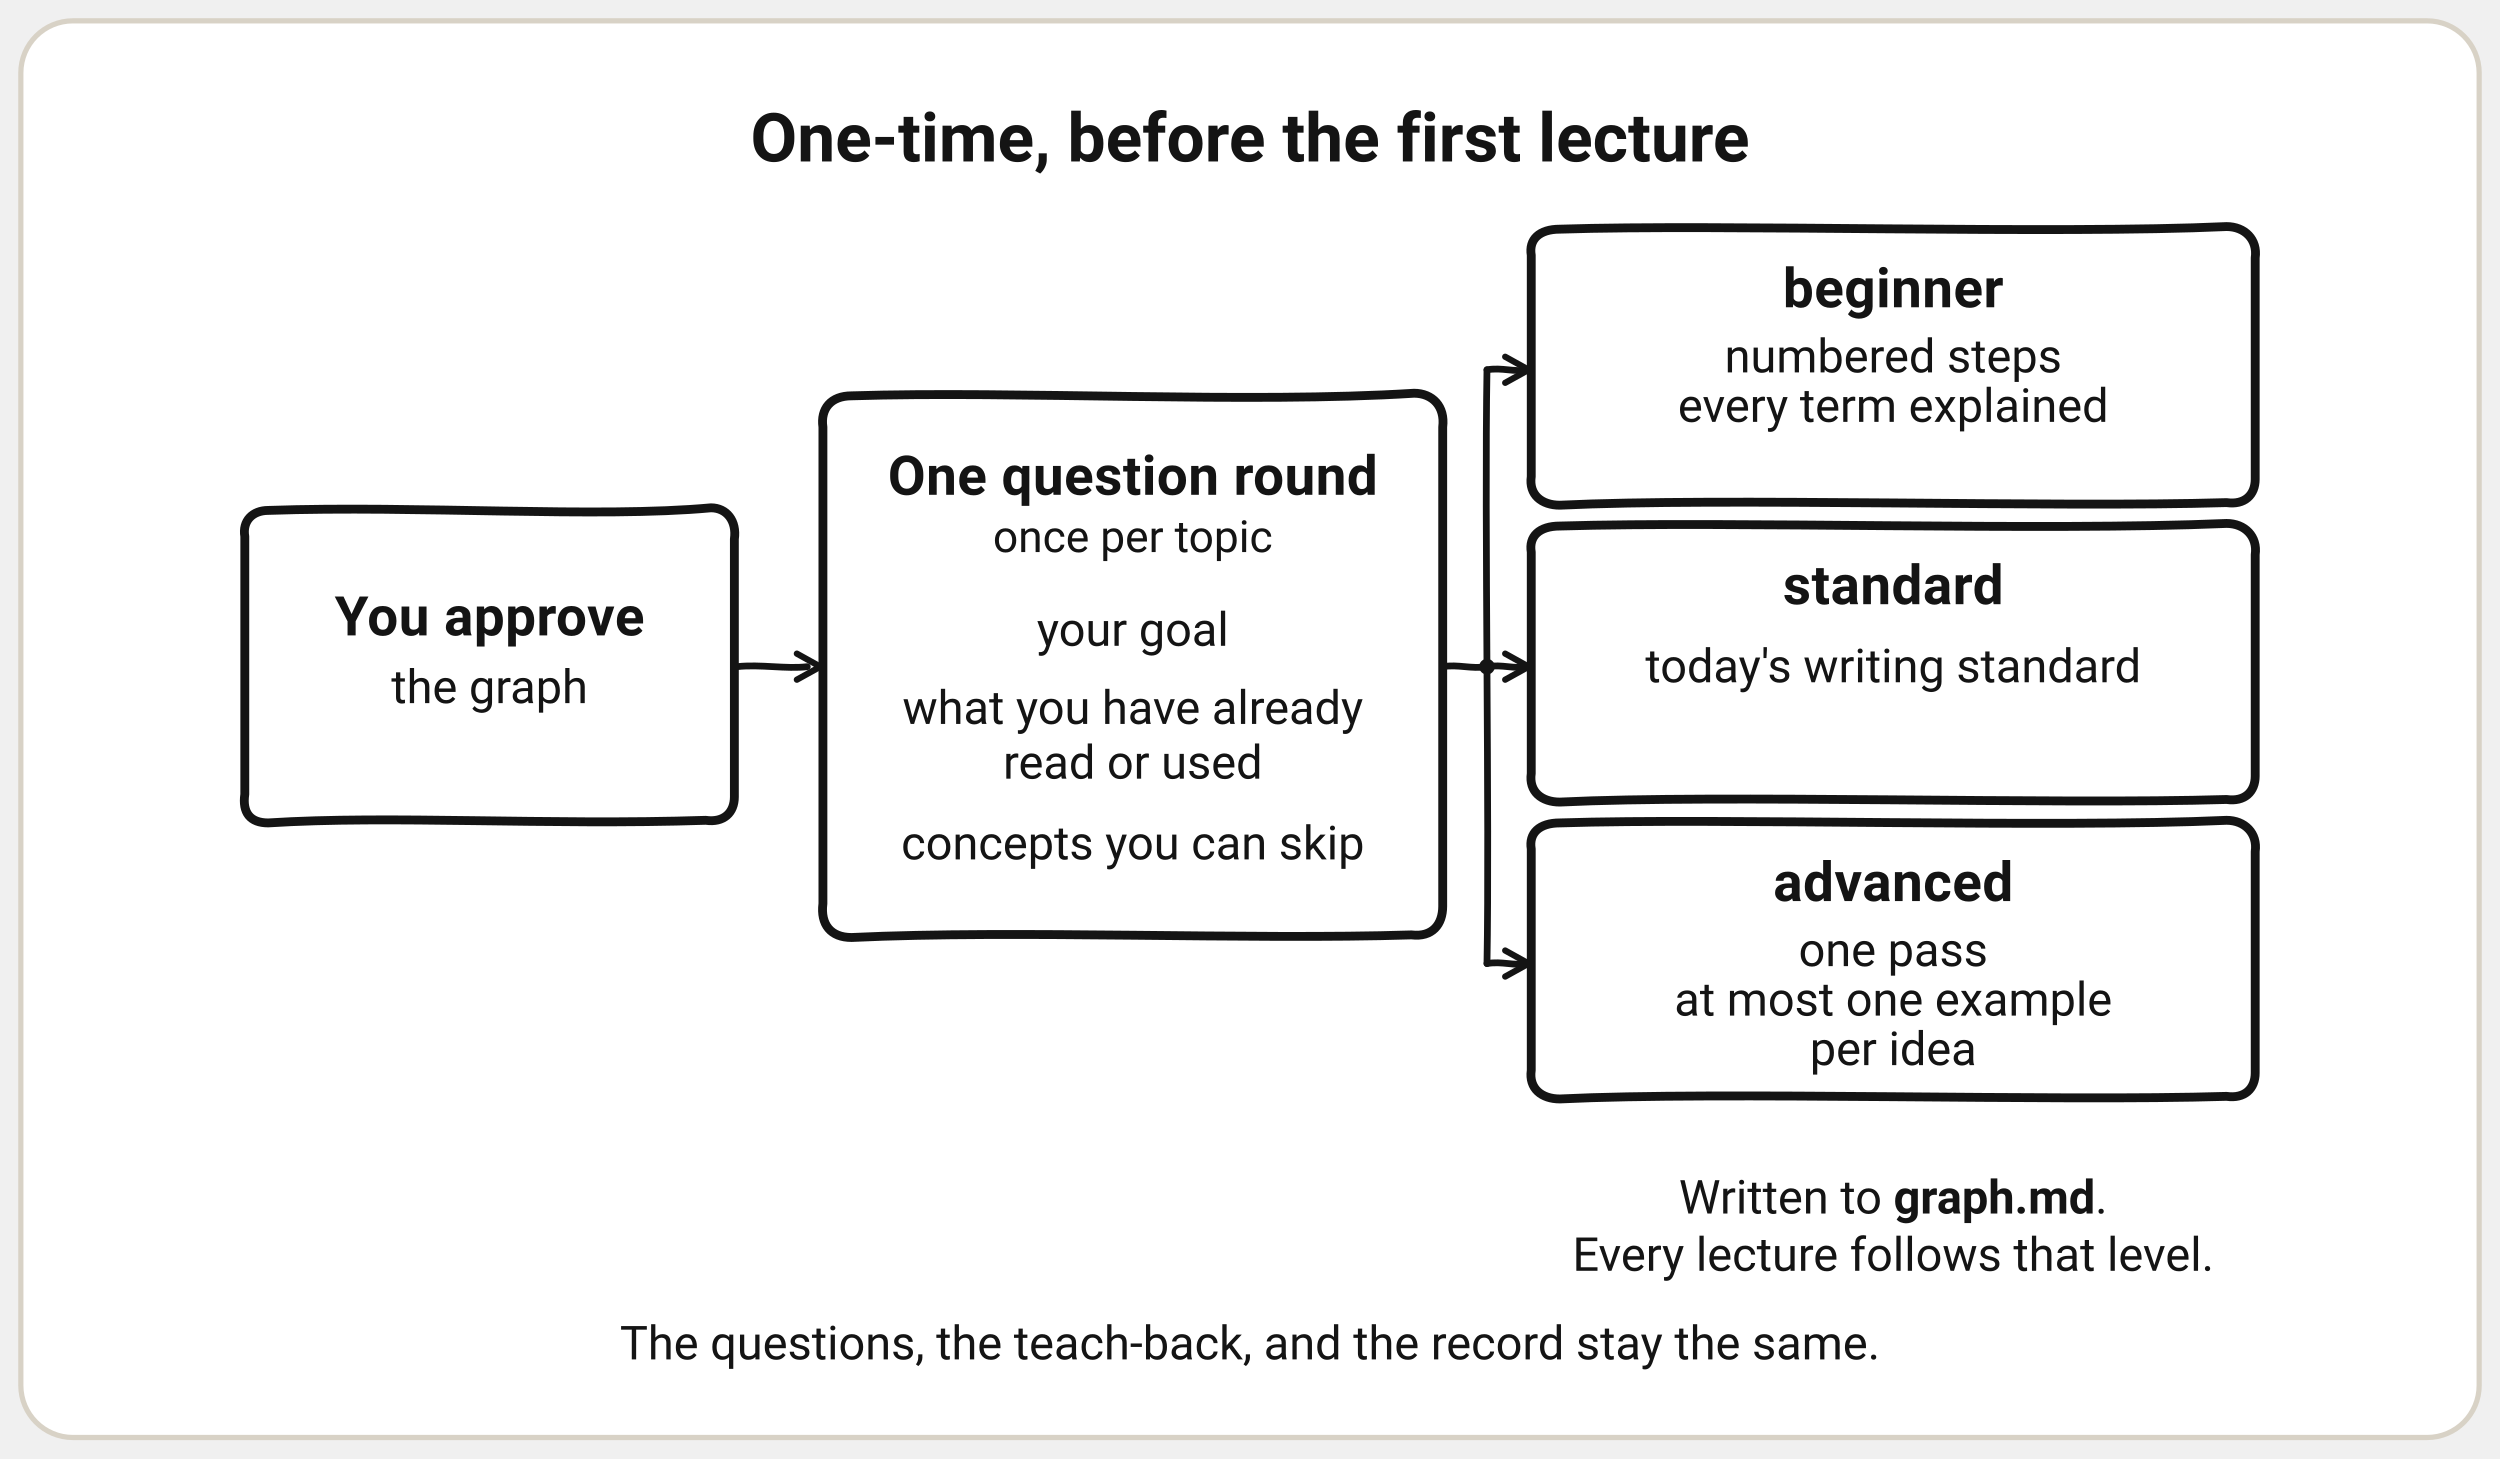
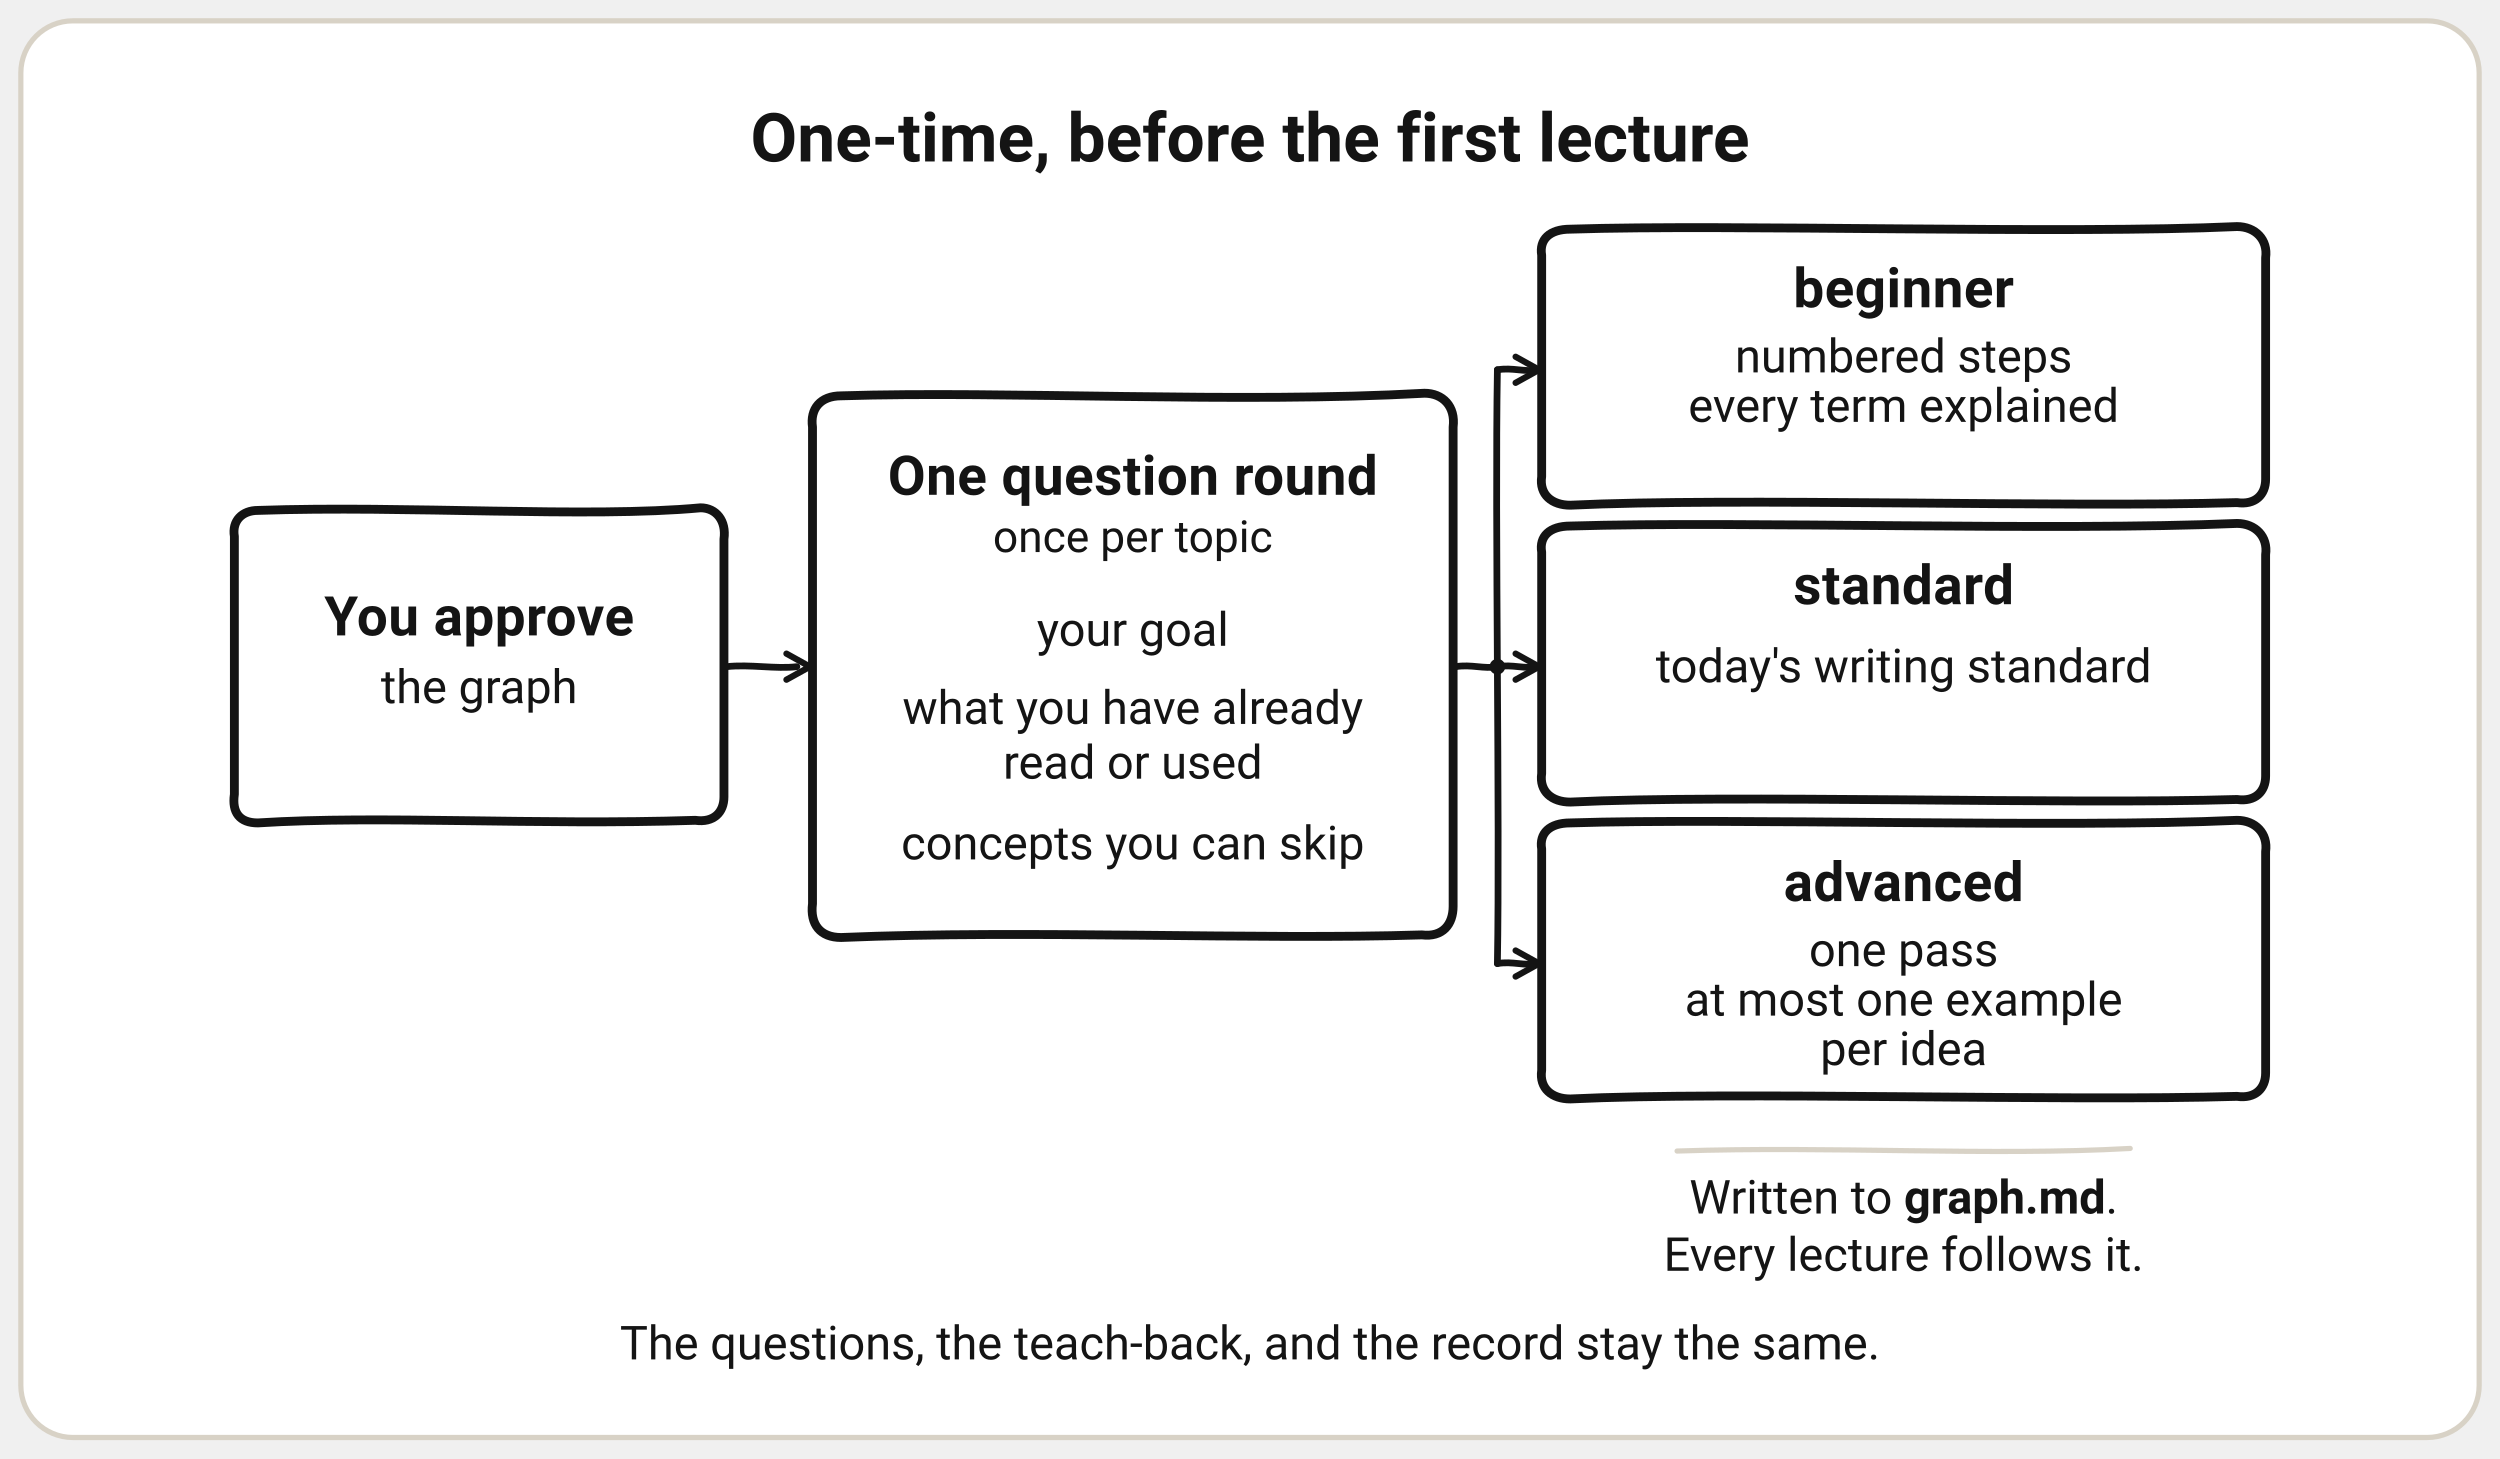
<svg xmlns="http://www.w3.org/2000/svg" viewBox="0 0 960 560" role="img" aria-labelledby="title desc">
  <rect x="8" y="8" width="944" height="544" rx="20" fill="#FFFFFF" stroke="#D8D2C6" stroke-width="2" />
  <g font-family="system-ui, -apple-system, 'Segoe UI', Roboto, 'Helvetica Neue', Arial, sans-serif" fill="#141414">
    <text x="480" y="62" text-anchor="middle" font-size="26" font-weight="600">One-time, before the first lecture</text>
  </g>
  <g fill="#FFFFFF" stroke="#141414" stroke-width="3.4" stroke-linejoin="round">
-     <path d="M103 196 C 160 194, 230 199, 273 195 C 279 195, 283 200, 282 207 L282 306 C 282 312, 278 316, 271 315 C 210 317, 150 313, 103 316 C 96 316, 93 312, 94 305 L94 206 C 93 200, 97 196, 103 196 Z" />
-     <path d="M327 152 C 390 150, 480 155, 543 151 C 550 151, 555 156, 554 164 L554 348 C 554 355, 550 360, 542 359 C 480 361, 390 357, 327 360 C 319 360, 315 355, 316 347 L316 164 C 315 157, 319 152, 327 152 Z" />
-     <path d="M599 88 C 660 86, 790 90, 855 87 C 862 87, 867 92, 866 99 L866 184 C 866 190, 862 194, 855 193 C 790 195, 660 191, 599 194 C 592 194, 587 190, 588 183 L588 98 C 587 92, 591 88, 599 88 Z" />
-     <path d="M599 202 C 665 200, 785 204, 855 201 C 862 201, 867 206, 866 213 L866 298 C 866 304, 862 308, 855 307 C 790 309, 660 305, 599 308 C 592 308, 587 304, 588 297 L588 212 C 587 206, 591 202, 599 202 Z" />
-     <path d="M599 316 C 660 314, 790 318, 855 315 C 862 315, 867 320, 866 327 L866 412 C 866 418, 862 422, 855 421 C 790 423, 660 419, 599 422 C 592 422, 587 418, 588 411 L588 326 C 587 320, 591 316, 599 316 Z" />
+     <path d="M99 196 C 156 194, 226 199, 269 195 C 275 195, 279 200, 278 207 L278 306 C 278 312, 274 316, 267 315 C 206 317, 146 313, 99 316 C 92 316, 89 312, 90 305 L90 206 C 89 200, 93 196, 99 196 Z" />
+     <path d="M323 152 C 386 150, 476 155, 547 151 C 554 151, 559 156, 558 164 L558 348 C 558 355, 554 360, 546 359 C 484 361, 394 357, 323 360 C 315 360, 311 355, 312 347 L312 164 C 311 157, 315 152, 323 152 Z" />
+     <path d="M603 88 C 664 86, 794 90, 859 87 C 866 87, 871 92, 870 99 L870 184 C 870 190, 866 194, 859 193 C 794 195, 664 191, 603 194 C 596 194, 591 190, 592 183 L592 98 C 591 92, 595 88, 603 88 Z" />
+     <path d="M603 202 C 669 200, 789 204, 859 201 C 866 201, 871 206, 870 213 L870 298 C 870 304, 866 308, 859 307 C 794 309, 664 305, 603 308 C 596 308, 591 304, 592 297 L592 212 C 591 206, 595 202, 603 202 Z" />
+     <path d="M603 316 C 664 314, 794 318, 859 315 C 866 315, 871 320, 870 327 L870 412 C 870 418, 866 422, 859 421 C 794 423, 664 419, 603 422 C 596 422, 591 418, 592 411 L592 326 C 591 320, 595 316, 603 316 Z" />
  </g>
  <g fill="none" stroke="#141414" stroke-linecap="round" stroke-linejoin="round">
-     <path d="M283 256 C 292 255, 302 257, 310 256" stroke-width="2.6" />
-     <path d="M315 256 L306 251 M315 256 L306 261" stroke-width="2.4" />
-     <path d="M554 256 C 560 255, 565 257, 571 256" stroke-width="2.6" />
-     <path d="M571 142 C 570 200, 572 315, 571 370" stroke-width="2.6" />
-     <path d="M571 142 C 577 141, 581 143, 587 142" stroke-width="2.6" />
-     <path d="M571 256 C 577 255, 581 257, 587 256" stroke-width="2.6" />
-     <path d="M571 370 C 577 369, 581 371, 587 370" stroke-width="2.6" />
-     <path d="M587 142 L578 137 M587 142 L578 147" stroke-width="2.4" />
-     <path d="M587 256 L578 251 M587 256 L578 261" stroke-width="2.4" />
-     <path d="M587 370 L578 365 M587 370 L578 375" stroke-width="2.4" />
+     <path d="M279 256 C 288 255, 298 257, 306 256" stroke-width="2.6" />
+     <path d="M311 256 L302 251 M311 256 L302 261" stroke-width="2.4" />
+     <path d="M559 256 C 565 255, 570 257, 575 256" stroke-width="2.6" />
+     <path d="M575 142 C 574 200, 576 315, 575 370" stroke-width="2.6" />
+     <path d="M575 142 C 581 141, 585 143, 591 142" stroke-width="2.6" />
+     <path d="M575 256 C 581 255, 585 257, 591 256" stroke-width="2.6" />
+     <path d="M575 370 C 581 369, 585 371, 591 370" stroke-width="2.6" />
+     <path d="M591 142 L582 137 M591 142 L582 147" stroke-width="2.4" />
+     <path d="M591 256 L582 251 M591 256 L582 261" stroke-width="2.4" />
+     <path d="M591 370 L582 365 M591 370 L582 375" stroke-width="2.4" />
  </g>
-   <circle cx="571" cy="256" r="3" fill="#141414" />
+   <circle cx="575" cy="256" r="3" fill="#141414" />
  <g font-family="system-ui, -apple-system, 'Segoe UI', Roboto, 'Helvetica Neue', Arial, sans-serif" text-anchor="middle" fill="#141414">
-     <text x="188" y="244" font-size="21" font-weight="700" letter-spacing="0.2">You approve</text>
-     <text x="188" y="270" font-size="18">the graph</text>
+     <text x="184" y="244" font-size="21" font-weight="700" letter-spacing="0.2">You approve</text>
+     <text x="184" y="270" font-size="18">the graph</text>
    <text x="435" y="190" font-size="21" font-weight="700" letter-spacing="0.2">One question round</text>
    <text x="435" y="212" font-size="17">once per topic</text>
    <text x="435" y="248" font-size="18">your goal</text>
    <text x="435" y="278" font-size="18">what you have already</text>
    <text x="435" y="299" font-size="18">read or used</text>
    <text x="435" y="330" font-size="18">concepts you can skip</text>
-     <text x="727" y="118" font-size="21" font-weight="700" letter-spacing="0.2">beginner</text>
-     <text x="727" y="143" font-size="18">numbered steps</text>
-     <text x="727" y="162" font-size="18">every term explained</text>
-     <text x="727" y="232" font-size="21" font-weight="700" letter-spacing="0.2">standard</text>
-     <text x="727" y="262" font-size="18">today's writing standard</text>
-     <text x="727" y="346" font-size="21" font-weight="700" letter-spacing="0.2">advanced</text>
-     <text x="727" y="371" font-size="18">one pass</text>
-     <text x="727" y="390" font-size="18">at most one example</text>
-     <text x="727" y="409" font-size="18">per idea</text>
+     <text x="731" y="118" font-size="21" font-weight="700" letter-spacing="0.2">beginner</text>
+     <text x="731" y="143" font-size="18">numbered steps</text>
+     <text x="731" y="162" font-size="18">every term explained</text>
+     <text x="731" y="232" font-size="21" font-weight="700" letter-spacing="0.2">standard</text>
+     <text x="731" y="262" font-size="18">today's writing standard</text>
+     <text x="731" y="346" font-size="21" font-weight="700" letter-spacing="0.2">advanced</text>
+     <text x="731" y="371" font-size="18">one pass</text>
+     <text x="731" y="390" font-size="18">at most one example</text>
+     <text x="731" y="409" font-size="18">per idea</text>
  </g>
+   <path d="M644 442 C 704 440, 764 444, 818 441" fill="none" stroke="#D8D2C6" stroke-width="2" stroke-linecap="round" />
  <g font-family="system-ui, -apple-system, 'Segoe UI', Roboto, 'Helvetica Neue', Arial, sans-serif" text-anchor="middle" fill="#141414">
-     <text x="727" y="466" font-size="18">Written to <tspan font-weight="600">graph.md</tspan>.</text>
-     <text x="727" y="488" font-size="18">Every lecture follows that level.</text>
+     <text x="731" y="466" font-size="18">Written to <tspan font-weight="600">graph.md</tspan>.</text>
+     <text x="731" y="488" font-size="18">Every lecture follows it.</text>
    <text x="480" y="522" font-size="18">The questions, the teach-back, and the record stay the same.</text>
  </g>
</svg>
